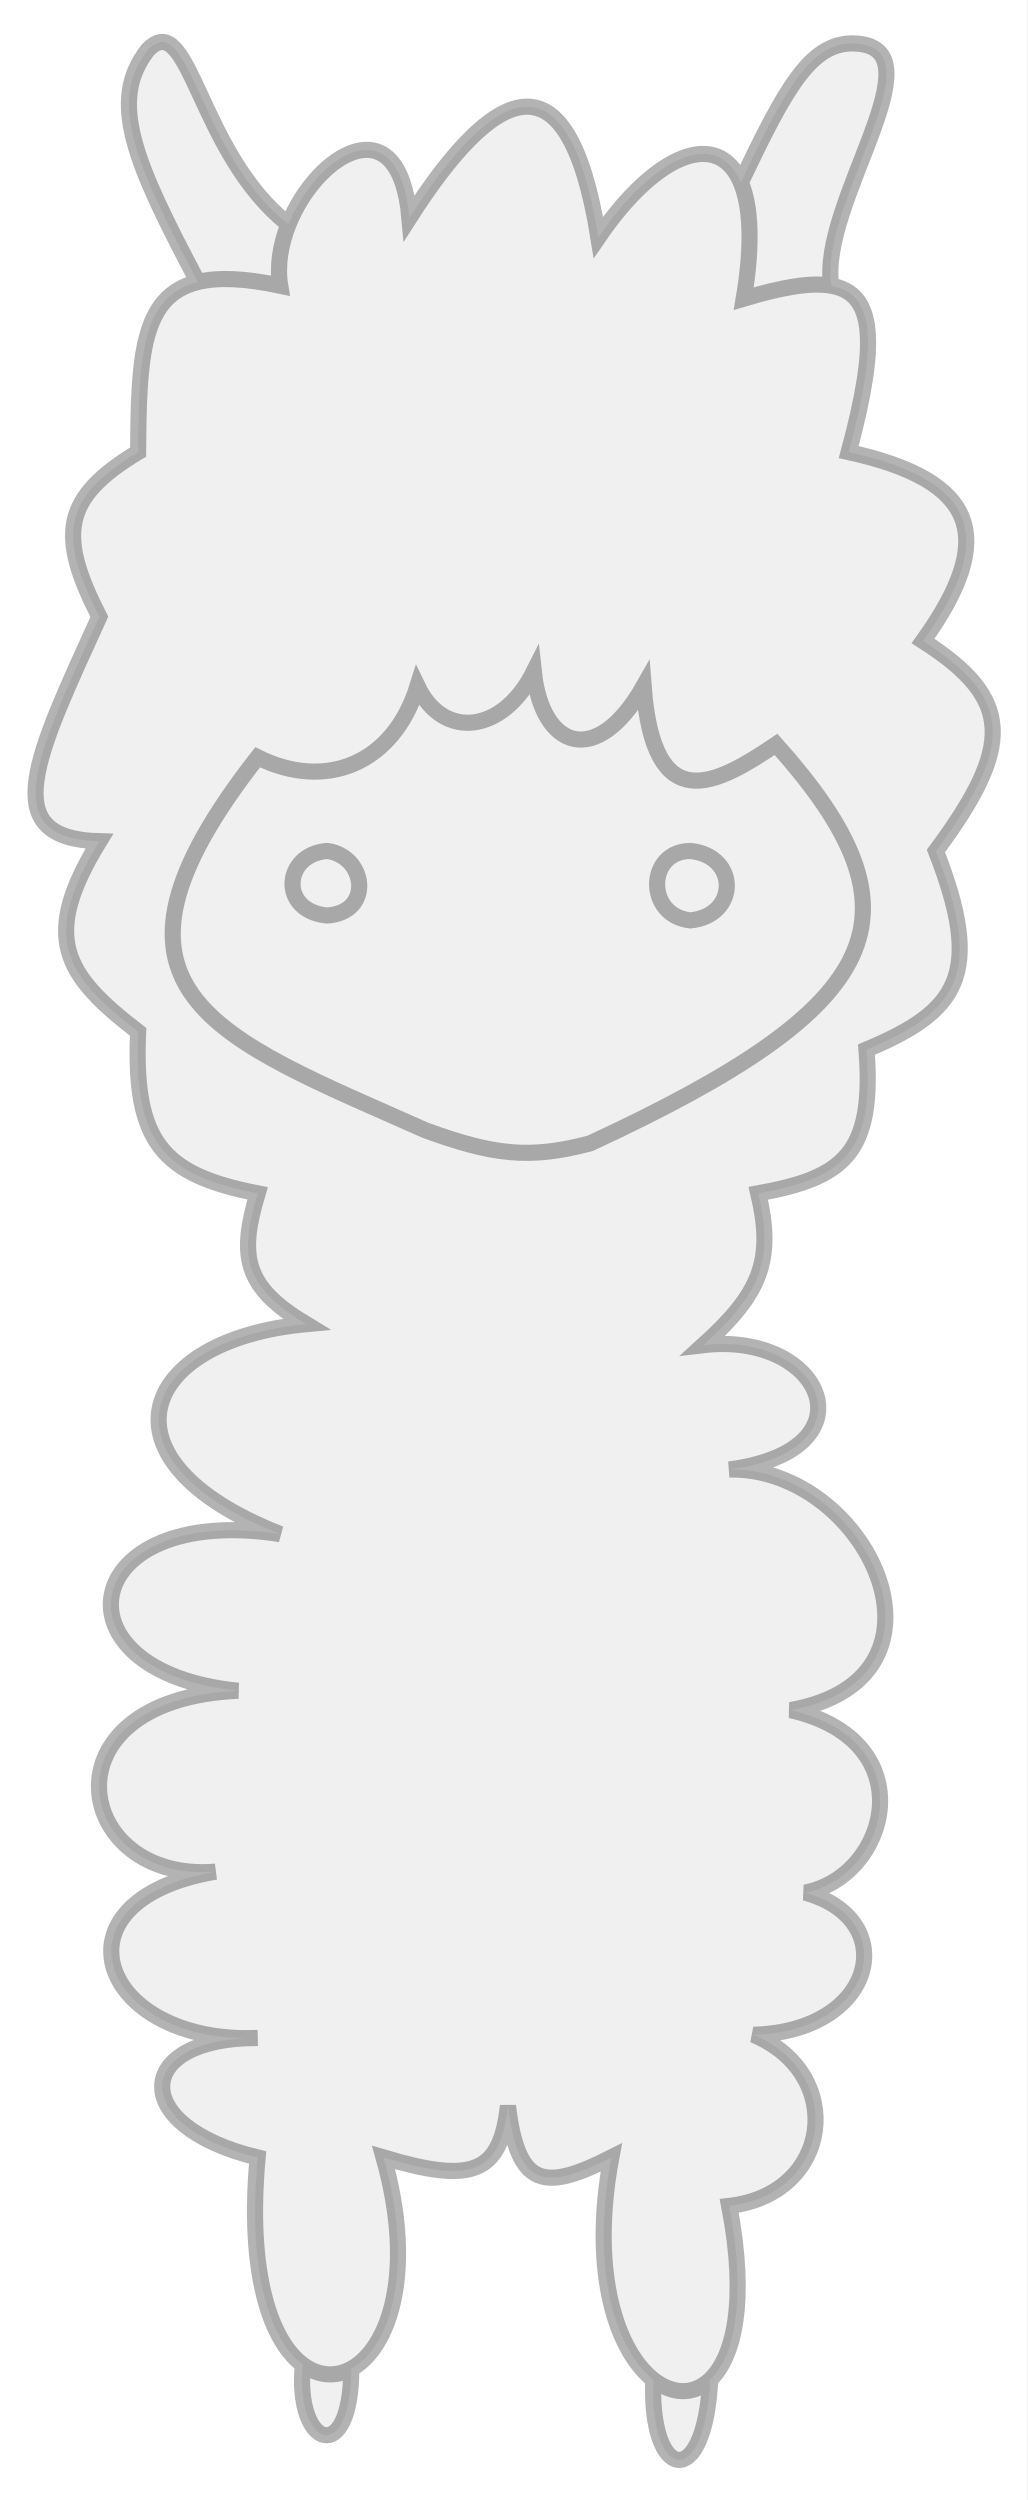
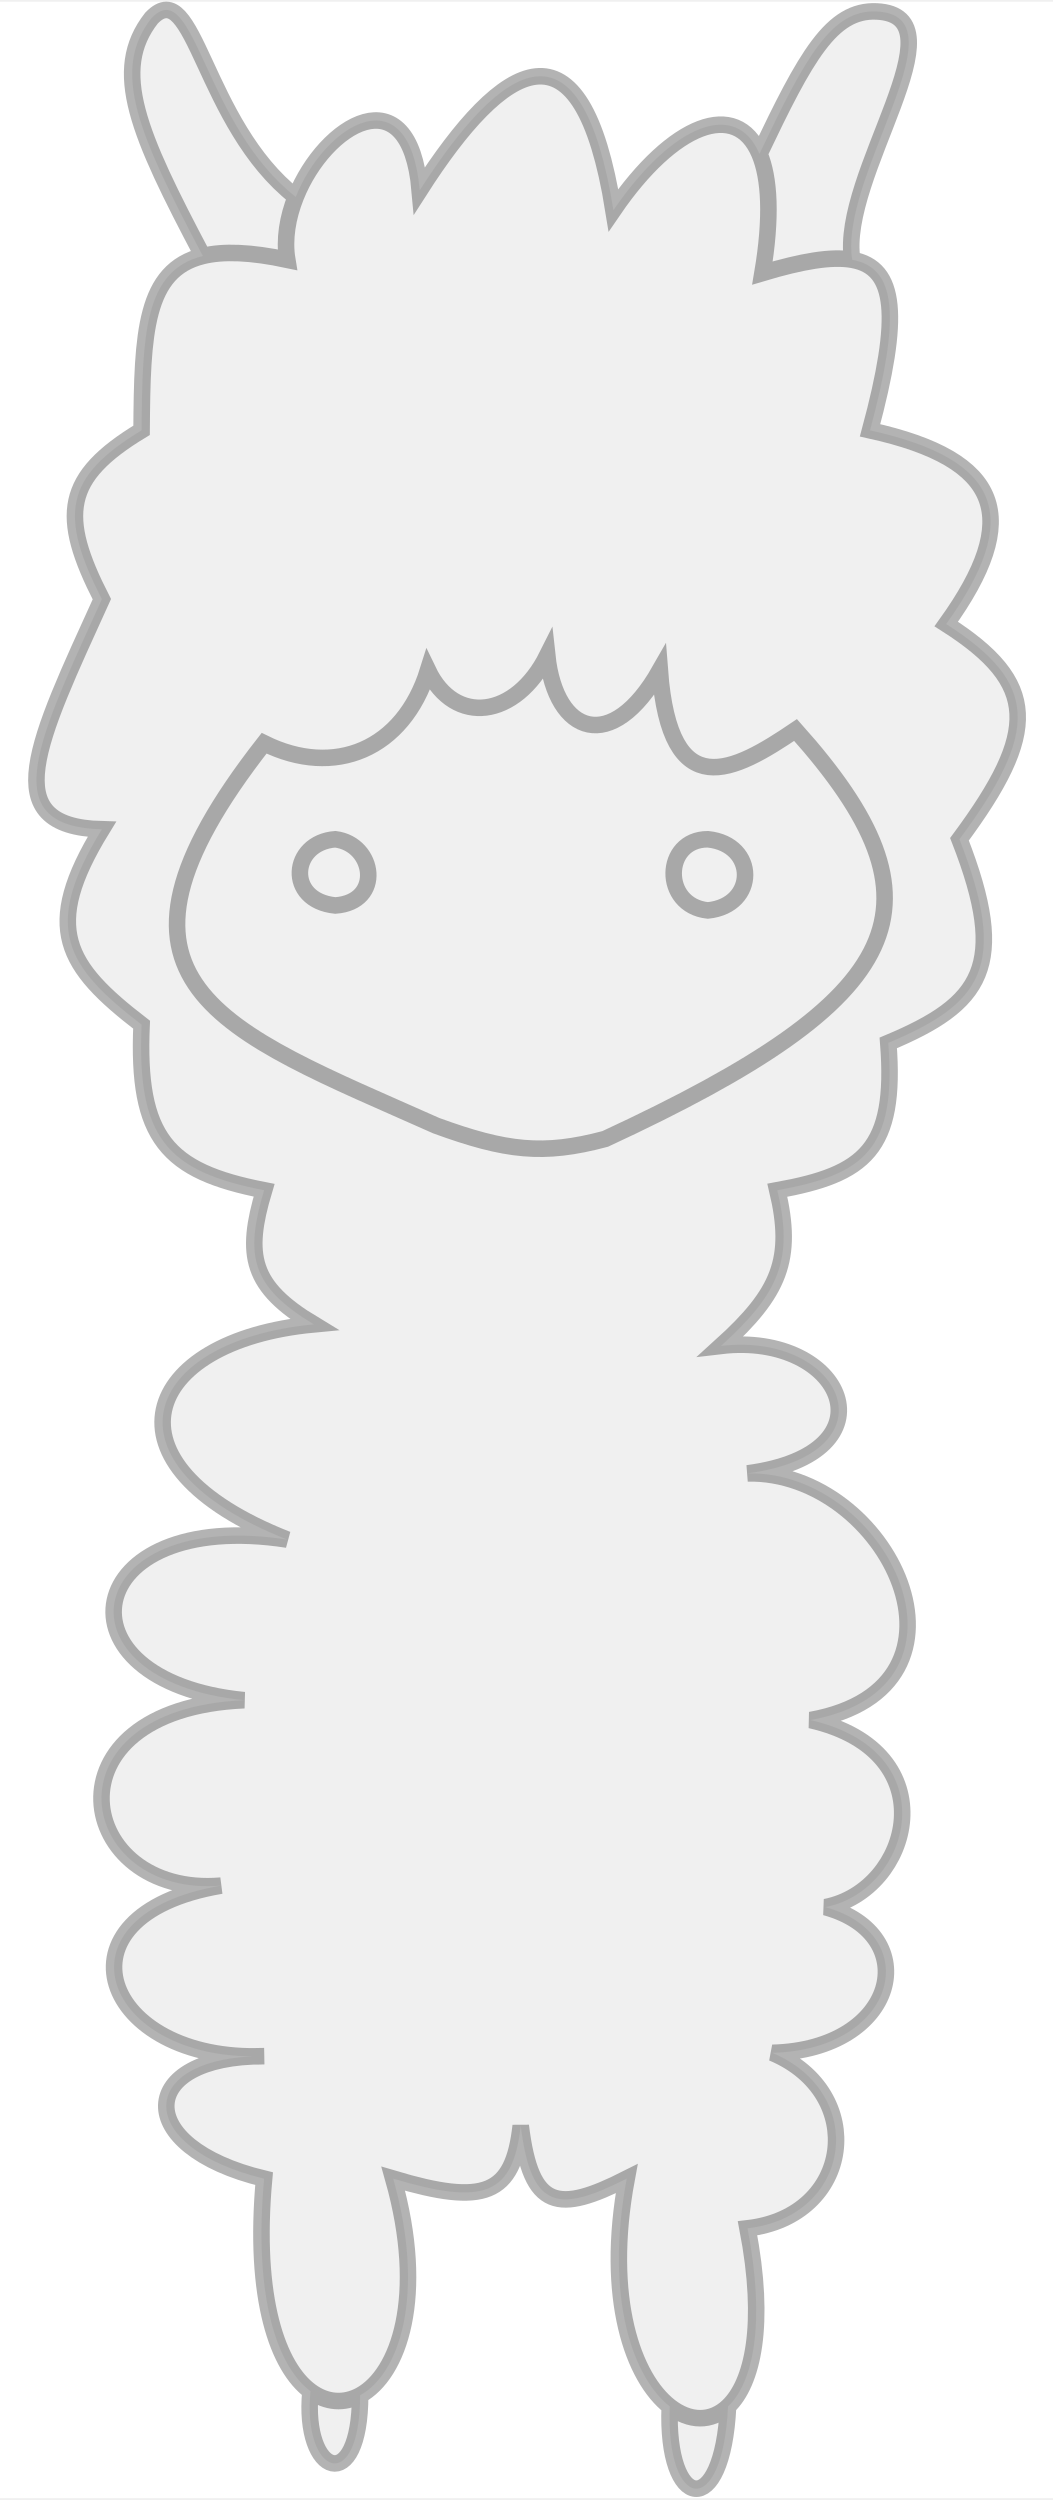
- <svg xmlns="http://www.w3.org/2000/svg" width="318" height="774" viewBox="0 0 318 774" fill="none">
-   <path fill-rule="evenodd" clip-rule="evenodd" d="M318 0H0V774H318V0ZM76.218 631.027C41.185 632.545 40.764 658.573 79.759 667.958C76.421 704.487 84.023 724.941 93.759 732.133C91.238 757.87 108.759 763.958 108.759 733.384C120.385 727.046 128.791 703.617 118.759 667.958C146.285 676.181 154.934 672.932 157.259 651.958C160.36 677.533 168.653 678.378 189.259 667.958C182.493 704.303 191.301 728.167 202.259 736.748C200.986 768.255 218.259 771.458 219.877 736.748C227.246 729.755 231.409 712.284 225.759 682.958C257.491 679.3 262.22 642.143 233.259 629.958C271.154 629.013 279.34 594.224 249.259 585.958C275.247 580.922 286.502 538.971 244.759 529.458C299.804 519.53 268.084 454.046 225.759 454.958C271.154 448.93 254.783 412.094 217.759 416.458C235.526 400.374 239.657 390.212 234.759 369.458C261.029 364.695 270.804 357.286 268.259 324.958C296.436 313.129 304.791 301.917 289.759 263.458C313.895 230.86 313.787 216.367 285.759 198.458C308.744 166.424 302.848 148.828 262.759 139.958C272.01 105.59 270.802 90.858 257.373 88.458C255.67 77.876 261.349 63.319 266.607 49.843C273.975 30.96 280.515 14.197 264.759 13.458C251.102 12.817 243.301 27.156 229.353 56.458C222.411 40.022 203.284 47.114 185.259 73.459C175.617 13.324 152.058 27.96 126.759 67.458C123.633 31.901 98.085 47.452 89.319 69.458C75.547 58.66 67.932 42.202 62.211 29.836C56.276 17.007 52.379 8.584 45.759 15.458C33.328 31.348 41.75 50.39 61.259 87.312C43.691 91.61 42.955 110.678 42.759 139.958C19.274 154.149 17.82 165.674 30.759 190.958C30.085 192.443 29.418 193.906 28.762 195.349C10.393 235.693 -0.509 259.638 30.759 260.458C12.482 290.245 19.823 301.784 42.759 319.458C41.26 353.711 50.395 363.733 79.759 369.458C73.843 389.221 75.79 398.515 94.759 409.958C42.719 414.849 28.808 452.187 86.759 474.958C23.707 465.174 15.24 517.764 73.759 523.458C11.969 526.133 22.951 583.239 66.759 579.458C15.46 588.145 30.218 630.848 76.218 631.027Z" fill="white" />
-   <path opacity="0.3" d="M61.259 87.312C43.691 91.61 42.955 110.678 42.759 139.958C19.274 154.149 17.82 165.674 30.759 190.958C11.227 233.951 -1.627 259.609 30.759 260.458C12.482 290.245 19.823 301.783 42.759 319.458C41.26 353.711 50.395 363.733 79.759 369.458C73.843 389.221 75.79 398.515 94.759 409.958C42.719 414.849 28.808 452.187 86.759 474.958C23.707 465.174 15.24 517.764 73.759 523.458C11.969 526.133 22.951 583.239 66.759 579.458C14.165 588.364 31.004 633.024 79.759 630.958C41.254 630.828 39.491 658.267 79.759 667.958C76.421 704.487 84.023 724.941 93.759 732.133M61.259 87.312C67.439 85.8 75.703 86.116 86.759 88.458C85.728 82.271 86.867 75.612 89.319 69.458M61.259 87.312C41.75 50.39 33.328 31.348 45.759 15.458C58.759 1.958 61.259 47.457 89.319 69.458M89.319 69.458C98.085 47.452 123.633 31.901 126.759 67.458C152.058 27.96 175.617 13.324 185.259 73.459C203.284 47.114 222.411 40.022 229.353 56.458M229.353 56.458C232.424 63.729 233.109 75.606 230.259 92.458C242.102 88.918 251.08 87.334 257.373 88.458M229.353 56.458C243.301 27.156 251.102 12.817 264.759 13.458C291.759 14.725 253.284 63.047 257.373 88.458M257.373 88.458C270.802 90.858 272.01 105.59 262.759 139.958C302.848 148.828 308.744 166.424 285.759 198.458C313.787 216.367 313.895 230.86 289.759 263.458C304.791 301.917 296.436 313.129 268.259 324.958C270.804 357.286 261.029 364.695 234.759 369.458C239.657 390.212 235.526 400.374 217.759 416.458C254.783 412.094 271.154 448.93 225.759 454.958C268.084 454.046 299.804 519.53 244.759 529.458C286.502 538.971 275.247 580.922 249.259 585.958C279.34 594.224 271.154 629.013 233.259 629.958C262.22 642.143 257.491 679.3 225.759 682.958C231.409 712.284 227.246 729.755 219.877 736.748M93.759 732.133C98.592 735.702 103.951 736.005 108.759 733.384M93.759 732.133C91.238 757.87 108.759 763.958 108.759 733.384M108.759 733.384C120.385 727.046 128.791 703.617 118.759 667.958C146.285 676.181 154.934 672.932 157.259 651.958C160.36 677.533 168.653 678.378 189.259 667.958C182.493 704.303 191.301 728.167 202.259 736.748M202.259 736.748C208.214 741.411 214.805 741.561 219.877 736.748M202.259 736.748C200.986 768.255 218.259 771.458 219.877 736.748M79.759 234.458C100.975 244.975 121.759 236.458 129.259 212.458C137.333 229.287 155.759 226.958 165.259 207.958C167.826 231.933 184.759 237.958 199.259 212.458C202.376 253.659 221.759 242.958 240.259 230.458C287.431 283.238 275.154 311.116 182.759 353.958C164.014 358.969 152.761 357.612 131.759 349.958C66.52 320.908 22.941 307.124 79.759 234.458ZM101.259 263.458C113.259 264.958 115.759 282.458 101.259 283.458C86.259 281.958 87.759 264.458 101.259 263.458ZM213.759 263.458C228.759 264.958 228.759 283.458 213.759 284.958C199.759 283.458 200.259 263.458 213.759 263.458Z" stroke="black" stroke-width="5" />
+ <svg xmlns="http://www.w3.org/2000/svg" width="318" height="755" viewBox="0 0 318 755" fill="none">
+   <path fill-rule="evenodd" clip-rule="evenodd" d="M318 0.519H0V754.443H318V0.519ZM76.218 621.027C41.185 622.545 40.764 648.573 79.759 657.958C76.421 694.487 84.023 714.941 93.759 722.133C91.238 747.87 108.759 753.958 108.759 723.384C120.385 717.046 128.791 693.617 118.759 657.958C146.285 666.181 154.934 662.932 157.259 641.958C160.36 667.533 168.653 668.378 189.259 657.958C182.493 694.303 191.301 718.167 202.259 726.748C200.986 758.255 218.259 761.458 219.877 726.748C227.246 719.755 231.409 702.284 225.759 672.958C257.491 669.3 262.22 632.143 233.259 619.958C271.154 619.013 279.34 584.224 249.259 575.958C275.247 570.922 286.502 528.971 244.759 519.458C299.804 509.53 268.084 444.046 225.759 444.958C271.154 438.93 254.783 402.094 217.759 406.458C235.526 390.374 239.657 380.212 234.759 359.458C261.029 354.695 270.804 347.286 268.259 314.958C296.436 303.129 304.791 291.917 289.759 253.458C313.895 220.86 313.787 206.367 285.759 188.458C308.744 156.424 302.848 138.828 262.759 129.958C272.01 95.59 270.802 80.858 257.373 78.458C255.67 67.876 261.349 53.319 266.607 39.843C273.975 20.96 280.515 4.197 264.759 3.458C251.102 2.817 243.301 17.156 229.353 46.458C222.411 30.022 203.284 37.114 185.259 63.459C175.617 3.324 152.058 17.96 126.759 57.458C123.633 21.901 98.085 37.452 89.319 59.458C75.547 48.66 67.932 32.202 62.211 19.836C56.276 7.007 52.379 -1.416 45.759 5.458C33.328 21.348 41.75 40.39 61.259 77.312C43.691 81.61 42.955 100.678 42.759 129.958C19.274 144.149 17.82 155.674 30.759 180.958C30.085 182.443 29.418 183.906 28.762 185.349C10.393 225.693 -0.509 249.638 30.759 250.458C12.482 280.245 19.823 291.784 42.759 309.458C41.26 343.711 50.395 353.733 79.759 359.458C73.843 379.221 75.79 388.515 94.759 399.958C42.719 404.849 28.808 442.187 86.759 464.958C23.707 455.174 15.24 507.764 73.759 513.458C11.969 516.133 22.951 573.239 66.759 569.458C15.46 578.145 30.218 620.848 76.218 621.027Z" fill="white" />
+   <path opacity="0.3" d="M61.259 77.312C43.691 81.61 42.955 100.678 42.759 129.958C19.274 144.149 17.82 155.674 30.759 180.958C11.227 223.951 -1.627 249.609 30.759 250.458C12.482 280.245 19.823 291.783 42.759 309.458C41.26 343.711 50.395 353.733 79.759 359.458C73.843 379.221 75.79 388.515 94.759 399.958C42.719 404.849 28.808 442.187 86.759 464.958C23.707 455.174 15.24 507.764 73.759 513.458C11.969 516.133 22.951 573.239 66.759 569.458C14.165 578.364 31.004 623.024 79.759 620.958C41.254 620.828 39.491 648.267 79.759 657.958C76.421 694.487 84.023 714.941 93.759 722.133M61.259 77.312C67.439 75.8 75.703 76.116 86.759 78.458C85.728 72.271 86.867 65.612 89.319 59.458M61.259 77.312C41.75 40.39 33.328 21.348 45.759 5.458C58.759 -8.042 61.259 37.457 89.319 59.458M89.319 59.458C98.085 37.452 123.633 21.901 126.759 57.458C152.058 17.96 175.617 3.324 185.259 63.459C203.284 37.114 222.411 30.022 229.353 46.458M229.353 46.458C232.424 53.729 233.109 65.606 230.259 82.458C242.102 78.918 251.08 77.334 257.373 78.458M229.353 46.458C243.301 17.156 251.102 2.817 264.759 3.458C291.759 4.725 253.284 53.047 257.373 78.458M257.373 78.458C270.802 80.858 272.01 95.59 262.759 129.958C302.848 138.828 308.744 156.424 285.759 188.458C313.787 206.367 313.895 220.86 289.759 253.458C304.791 291.917 296.436 303.129 268.259 314.958C270.804 347.286 261.029 354.695 234.759 359.458C239.657 380.212 235.526 390.374 217.759 406.458C254.783 402.094 271.154 438.93 225.759 444.958C268.084 444.046 299.804 509.53 244.759 519.458C286.502 528.971 275.247 570.922 249.259 575.958C279.34 584.224 271.154 619.013 233.259 619.958C262.22 632.143 257.491 669.3 225.759 672.958C231.409 702.284 227.246 719.755 219.877 726.748M93.759 722.133C98.592 725.702 103.951 726.005 108.759 723.384M93.759 722.133C91.238 747.87 108.759 753.958 108.759 723.384M108.759 723.384C120.385 717.046 128.791 693.617 118.759 657.958C146.285 666.181 154.934 662.932 157.259 641.958C160.36 667.533 168.653 668.378 189.259 657.958C182.493 694.303 191.301 718.167 202.259 726.748M202.259 726.748C208.214 731.411 214.805 731.561 219.877 726.748M202.259 726.748C200.986 758.255 218.259 761.458 219.877 726.748M79.759 224.458C100.975 234.975 121.759 226.458 129.259 202.458C137.333 219.287 155.759 216.958 165.259 197.958C167.826 221.933 184.759 227.958 199.259 202.458C202.376 243.659 221.759 232.958 240.259 220.458C287.431 273.238 275.154 301.116 182.759 343.958C164.014 348.969 152.761 347.612 131.759 339.958C66.52 310.908 22.941 297.124 79.759 224.458ZM101.259 253.458C113.259 254.958 115.759 272.458 101.259 273.458C86.259 271.958 87.759 254.458 101.259 253.458ZM213.759 253.458C228.759 254.958 228.759 273.458 213.759 274.958C199.759 273.458 200.259 253.458 213.759 253.458Z" stroke="black" stroke-width="5" />
</svg>
